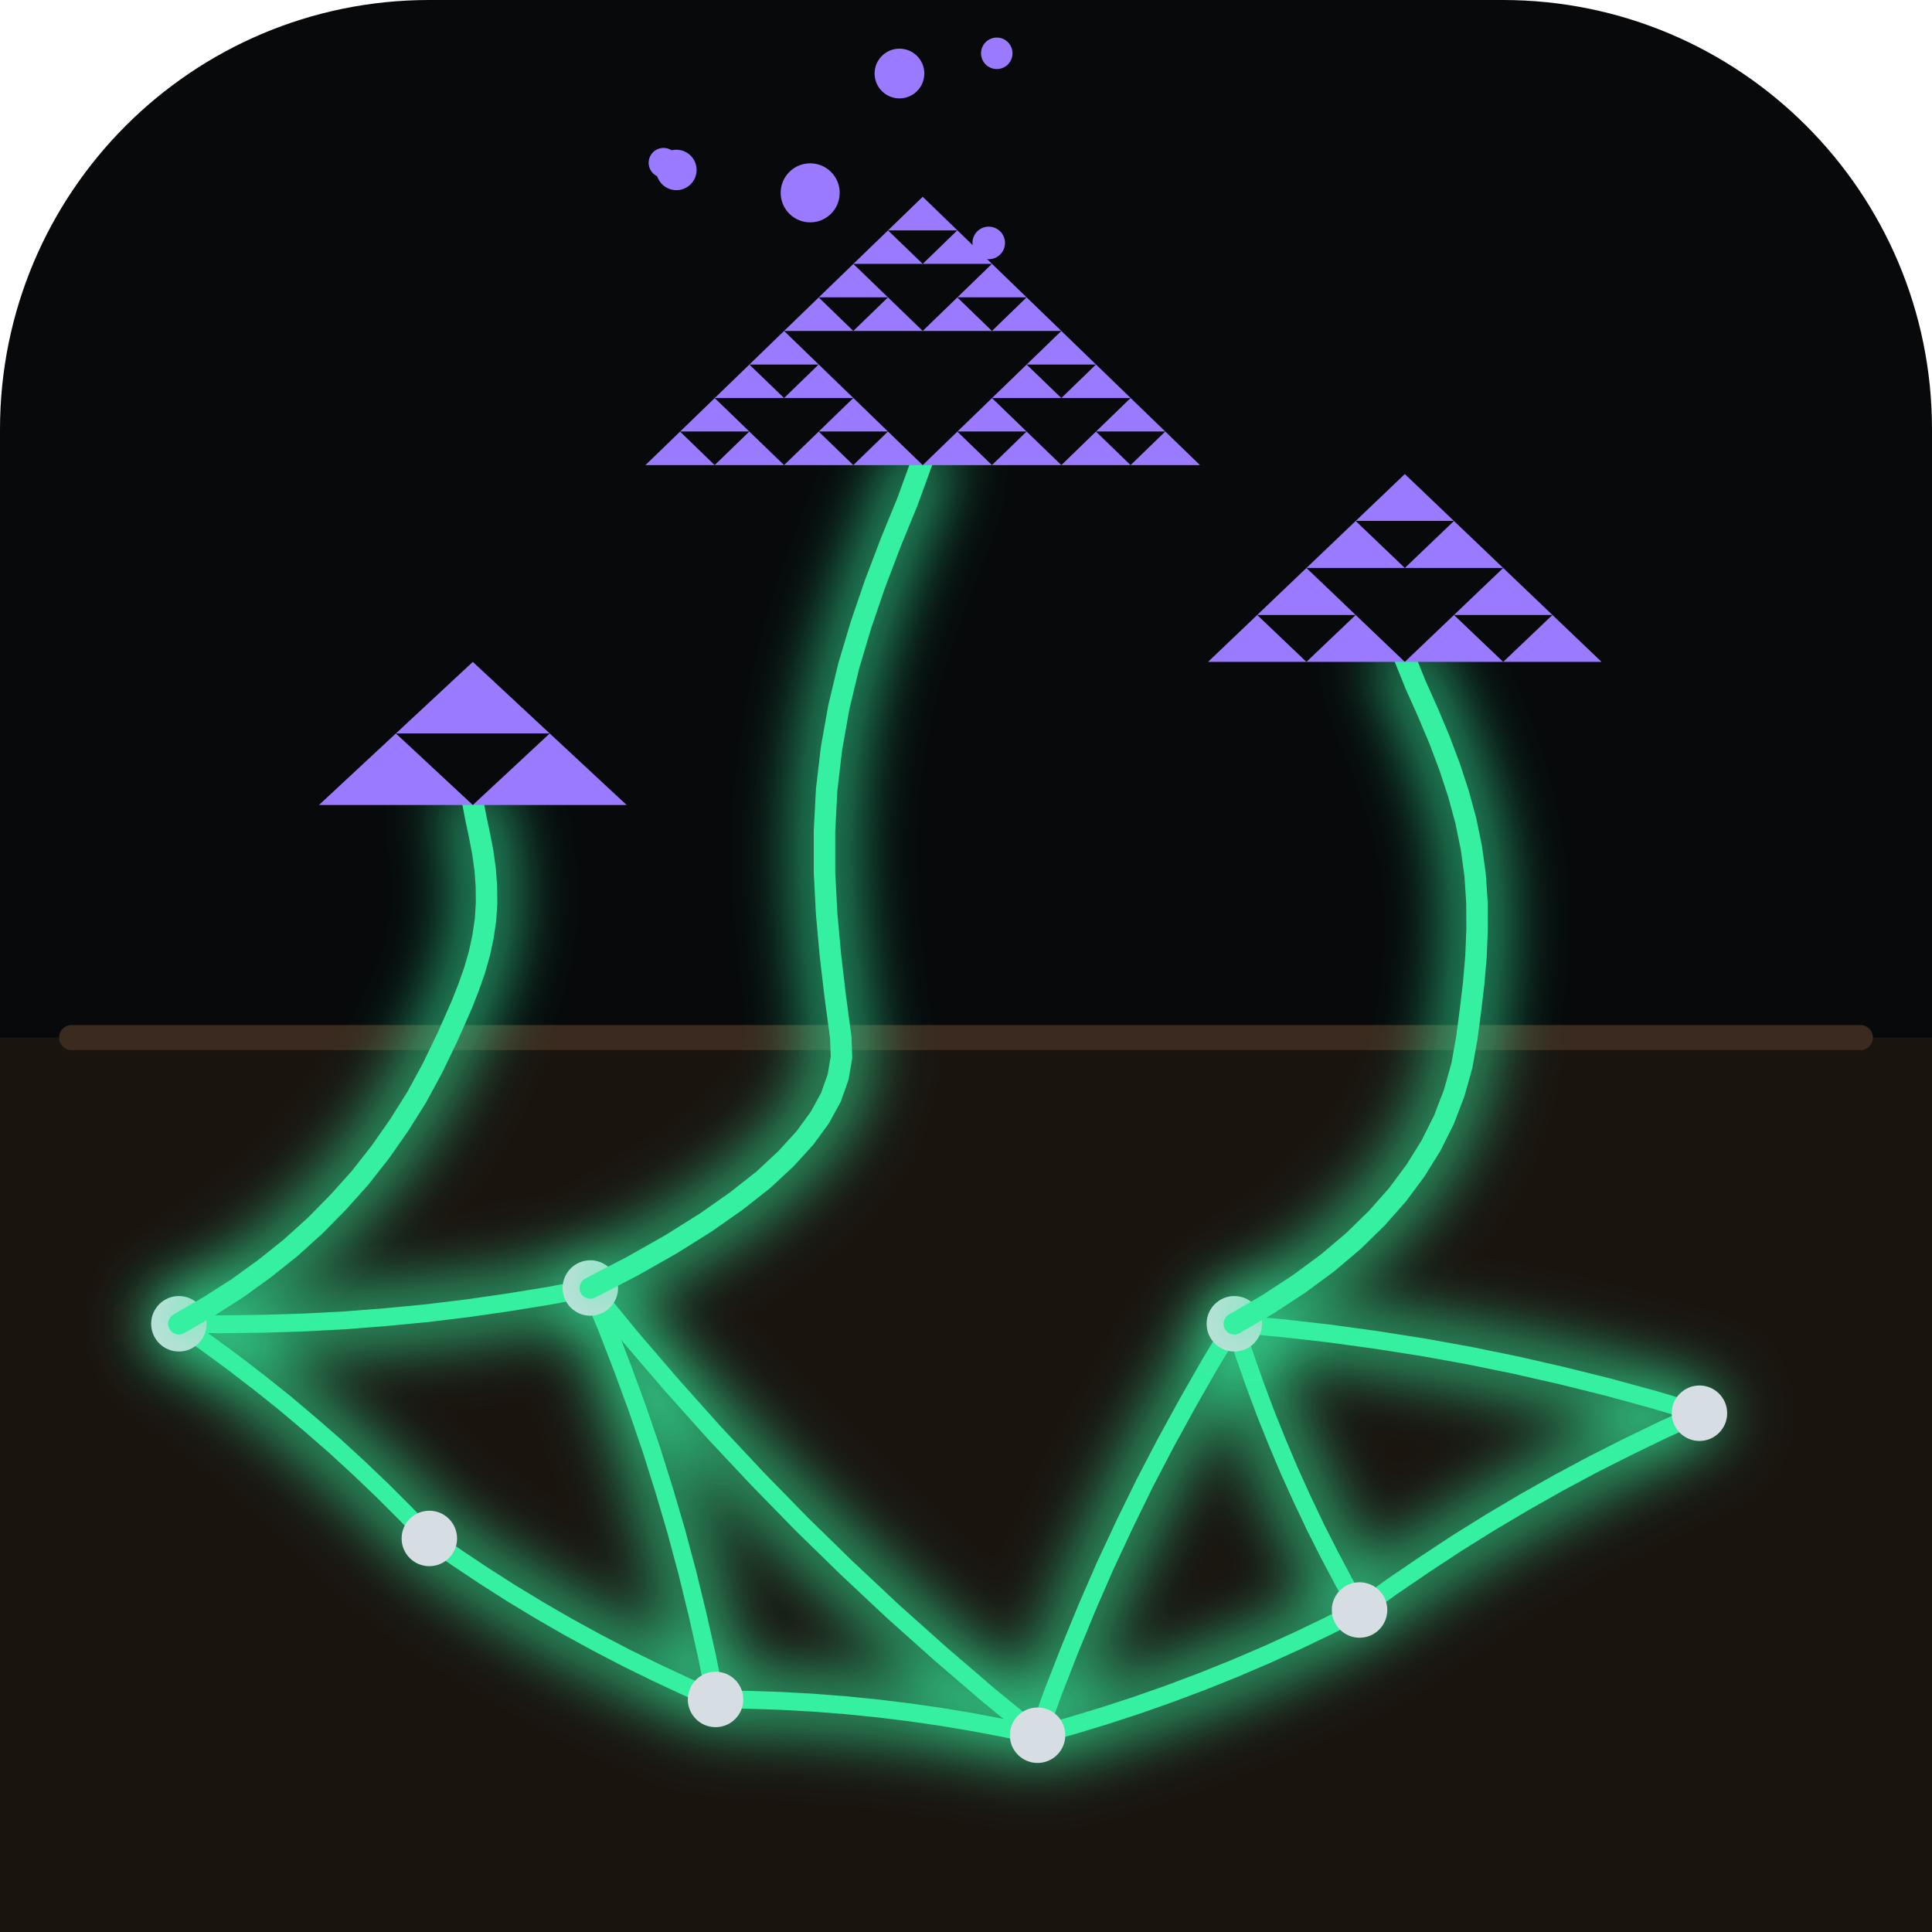
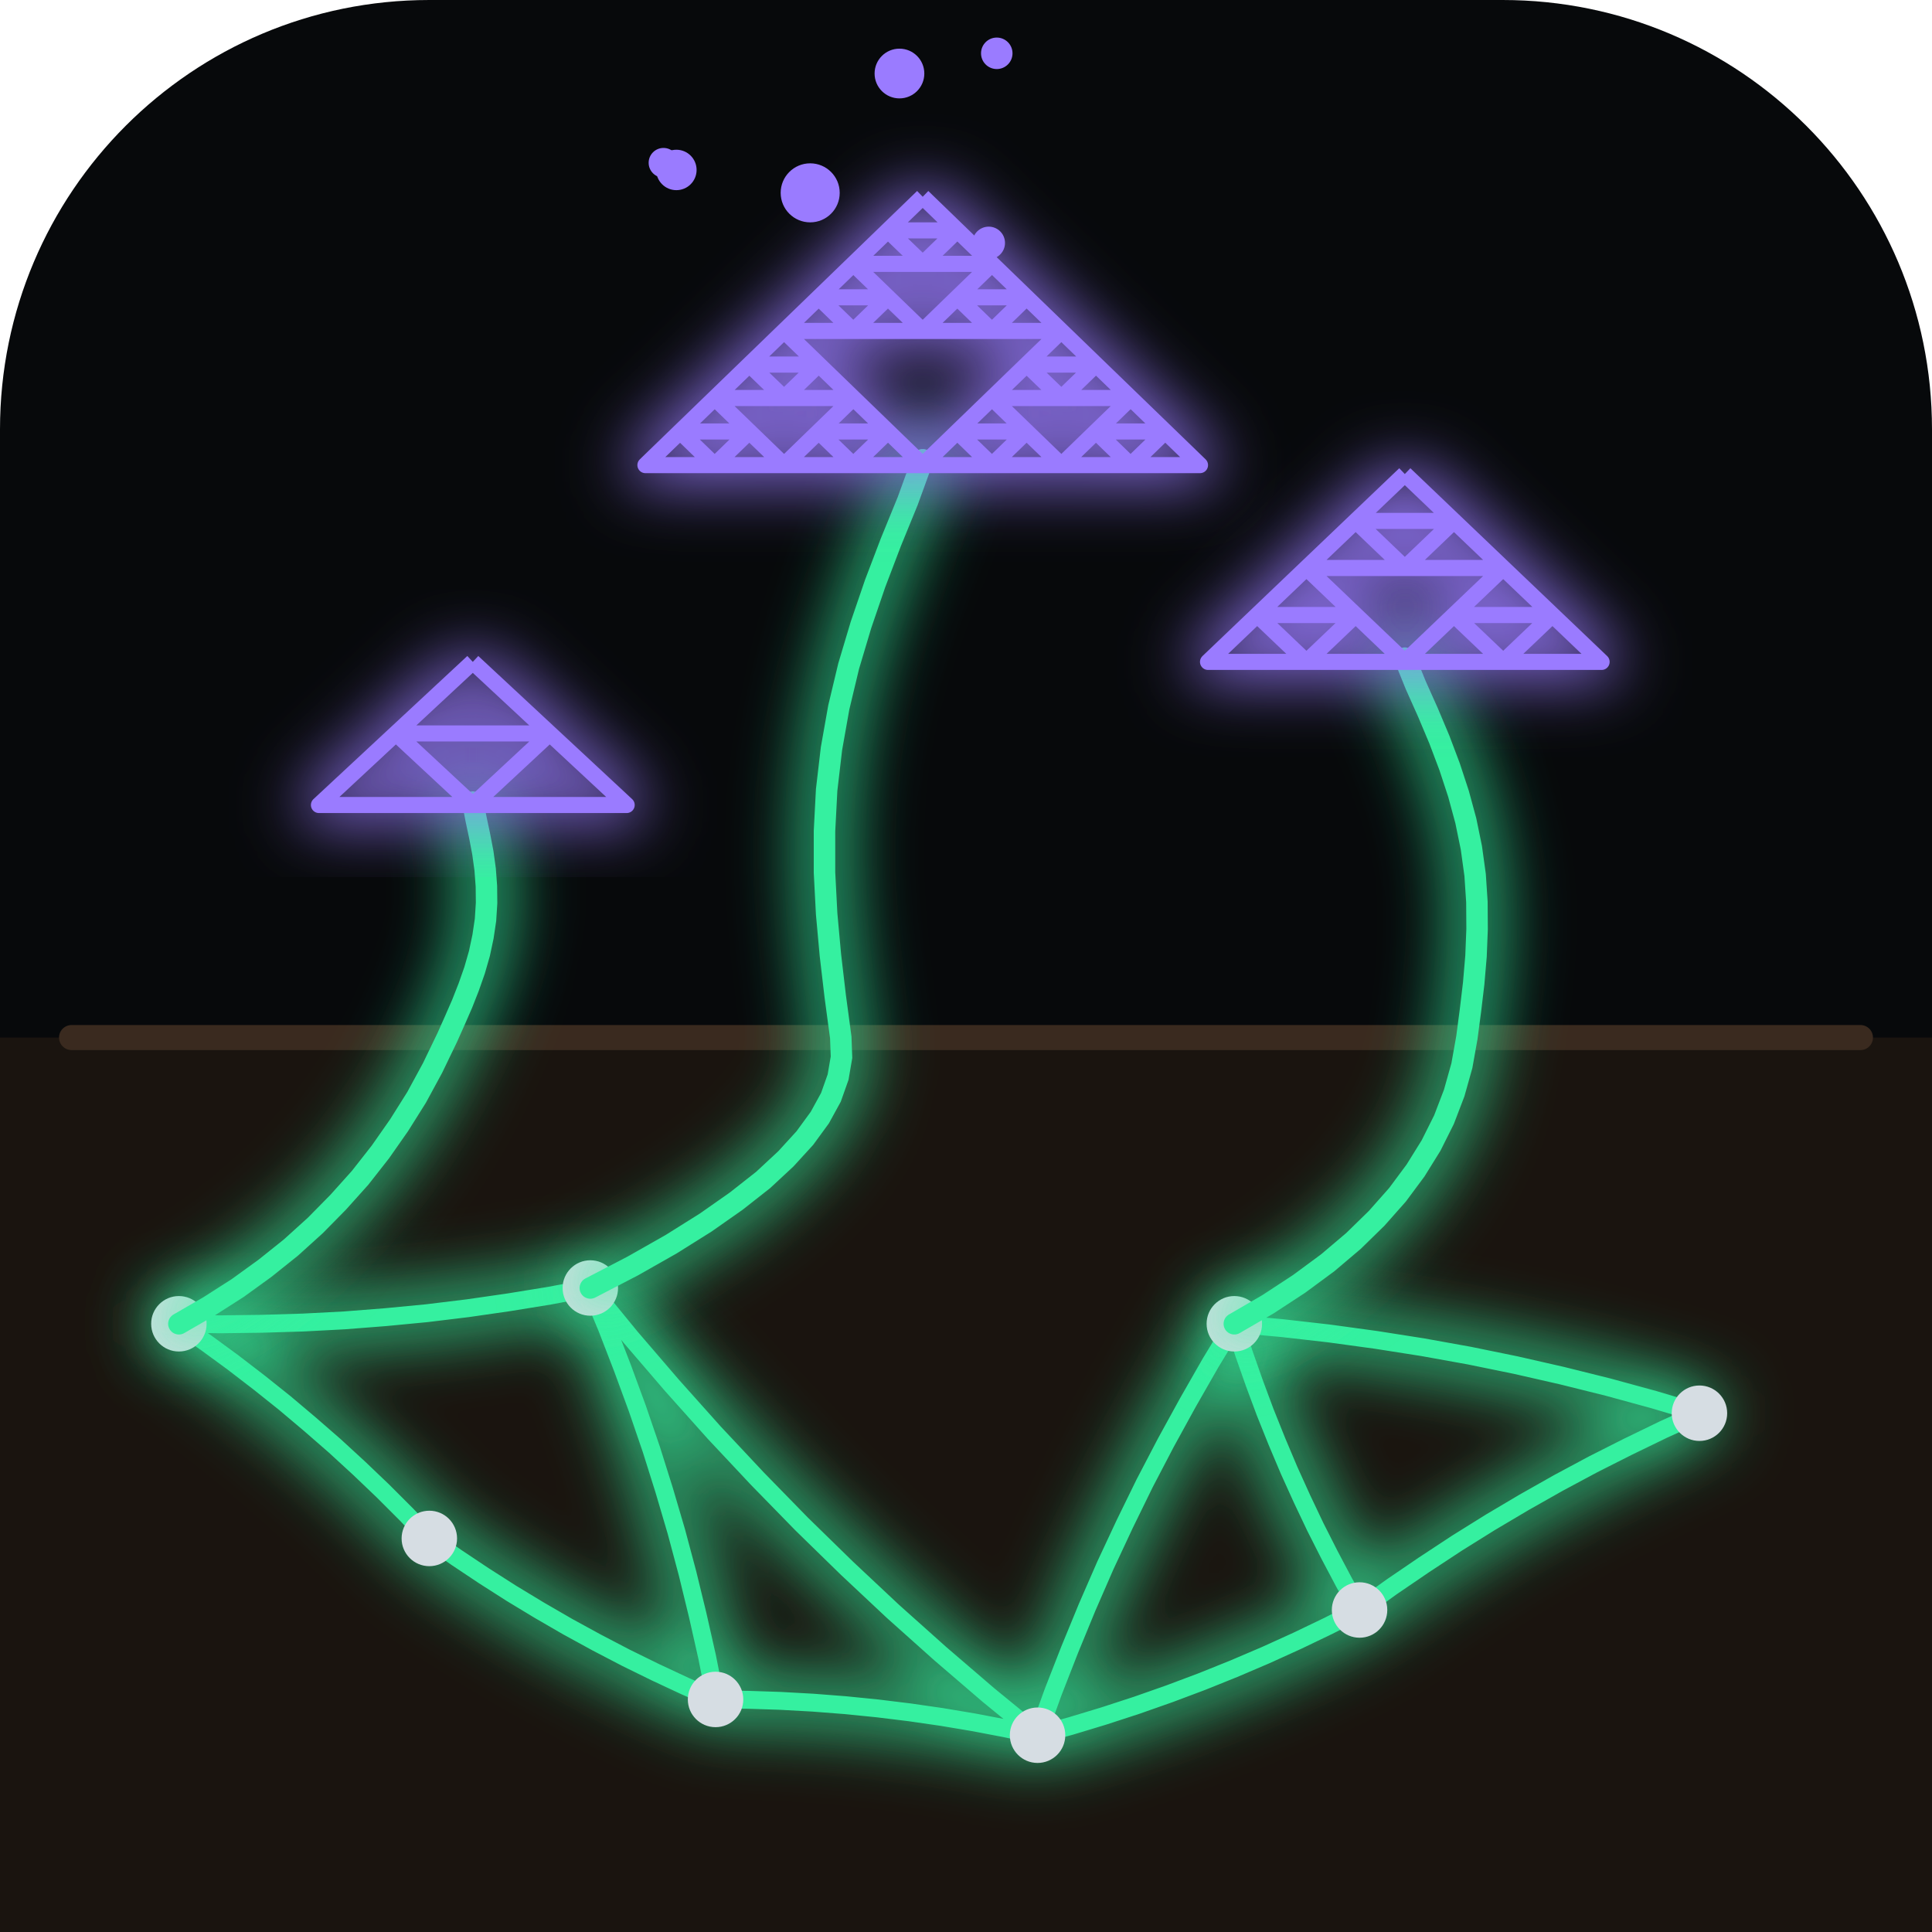
<svg xmlns="http://www.w3.org/2000/svg" viewBox="0 0 108 108" width="512" height="512">
  <defs>
    <filter id="g" x="-50%" y="-50%" width="200%" height="200%">
      <feGaussianBlur stdDeviation="1.8" />
    </filter>
  </defs>
  <rect width="108" height="108" rx="24" fill="#07090B" />
  <path d="M 0 58.0 L 108 58.0 L 108 108 L 0 108 Z" fill="#1A140F" />
  <g filter="url(#g)" opacity="0.85">
    <path d="M 10.00 74.00 L 11.52 75.06 L 13.01 76.15 L 14.48 77.28 L 15.92 78.43 L 17.33 79.62 L 18.72 80.83 L 20.08 82.08 L 21.41 83.35 L 22.72 84.66 L 24.00 86.00 M 24.00 86.00 L 25.51 87.06 L 27.04 88.08 L 28.59 89.07 L 30.16 90.02 L 31.75 90.94 L 33.36 91.82 L 34.99 92.67 L 36.64 93.48 L 38.31 94.26 L 40.00 95.00 M 40.00 95.00 L 41.82 95.02 L 43.64 95.08 L 45.45 95.18 L 47.25 95.32 L 49.05 95.50 L 50.85 95.72 L 52.65 95.98 L 54.44 96.28 L 56.22 96.62 L 58.00 97.00 M 58.00 97.00 L 59.87 96.48 L 61.72 95.92 L 63.56 95.32 L 65.38 94.68 L 67.19 94.00 L 68.98 93.28 L 70.76 92.52 L 72.52 91.72 L 74.27 90.88 L 76.00 90.00 M 76.00 90.00 L 77.79 88.71 L 79.61 87.47 L 81.45 86.26 L 83.31 85.10 L 85.20 83.98 L 87.11 82.90 L 89.05 81.86 L 91.01 80.87 L 92.99 79.91 L 95.00 79.00 M 10.00 74.00 L 12.32 74.03 L 14.64 74.00 L 16.95 73.93 L 19.25 73.81 L 21.55 73.63 L 23.85 73.41 L 26.15 73.13 L 28.44 72.80 L 30.72 72.43 L 33.00 72.00 M 33.00 72.00 L 33.93 74.23 L 34.80 76.48 L 35.63 78.74 L 36.41 81.02 L 37.13 83.31 L 37.81 85.62 L 38.43 87.94 L 39.00 90.28 L 39.53 92.63 L 40.00 95.00 M 33.00 72.00 L 35.25 74.75 L 37.56 77.44 L 39.92 80.08 L 42.34 82.66 L 44.81 85.19 L 47.34 87.66 L 49.92 90.08 L 52.56 92.44 L 55.25 94.75 L 58.00 97.00 M 58.00 97.00 L 58.87 94.59 L 59.80 92.21 L 60.77 89.85 L 61.79 87.51 L 62.87 85.20 L 63.99 82.91 L 65.17 80.65 L 66.40 78.41 L 67.67 76.19 L 69.00 74.00 M 69.00 74.00 L 69.54 75.67 L 70.12 77.32 L 70.73 78.96 L 71.38 80.58 L 72.06 82.19 L 72.78 83.78 L 73.53 85.36 L 74.32 86.92 L 75.14 88.47 L 76.00 90.00 M 69.00 74.00 L 71.65 74.24 L 74.29 74.54 L 76.92 74.90 L 79.53 75.31 L 82.14 75.78 L 84.73 76.31 L 87.32 76.90 L 89.89 77.54 L 92.45 78.24 L 95.00 79.00" stroke="#35F0A0" stroke-width="2.6" fill="none" stroke-linecap="round" />
  </g>
  <path d="M 10.00 74.00 L 11.52 75.06 L 13.01 76.15 L 14.48 77.28 L 15.92 78.43 L 17.33 79.62 L 18.72 80.83 L 20.08 82.08 L 21.41 83.35 L 22.72 84.66 L 24.00 86.00 M 24.00 86.00 L 25.51 87.06 L 27.04 88.08 L 28.59 89.07 L 30.16 90.02 L 31.75 90.94 L 33.36 91.82 L 34.99 92.67 L 36.64 93.48 L 38.31 94.26 L 40.00 95.00 M 40.00 95.00 L 41.82 95.02 L 43.64 95.08 L 45.45 95.18 L 47.25 95.32 L 49.05 95.50 L 50.85 95.72 L 52.65 95.98 L 54.44 96.28 L 56.22 96.62 L 58.00 97.00 M 58.00 97.00 L 59.87 96.48 L 61.72 95.92 L 63.56 95.32 L 65.38 94.68 L 67.19 94.00 L 68.98 93.28 L 70.76 92.52 L 72.52 91.72 L 74.27 90.88 L 76.00 90.00 M 76.00 90.00 L 77.79 88.71 L 79.61 87.47 L 81.45 86.26 L 83.31 85.10 L 85.20 83.98 L 87.11 82.90 L 89.05 81.86 L 91.01 80.87 L 92.99 79.91 L 95.00 79.00 M 10.00 74.00 L 12.32 74.03 L 14.64 74.00 L 16.95 73.93 L 19.25 73.81 L 21.55 73.63 L 23.85 73.41 L 26.15 73.13 L 28.44 72.80 L 30.72 72.43 L 33.00 72.00 M 33.00 72.00 L 33.93 74.23 L 34.80 76.48 L 35.63 78.74 L 36.41 81.02 L 37.13 83.31 L 37.81 85.62 L 38.43 87.94 L 39.00 90.28 L 39.53 92.63 L 40.00 95.00 M 33.00 72.00 L 35.25 74.75 L 37.56 77.44 L 39.92 80.08 L 42.34 82.66 L 44.81 85.19 L 47.34 87.66 L 49.92 90.08 L 52.56 92.44 L 55.25 94.75 L 58.00 97.00 M 58.00 97.00 L 58.87 94.59 L 59.80 92.21 L 60.77 89.85 L 61.79 87.51 L 62.87 85.20 L 63.99 82.91 L 65.17 80.65 L 66.40 78.41 L 67.67 76.19 L 69.00 74.00 M 69.00 74.00 L 69.54 75.67 L 70.12 77.32 L 70.73 78.96 L 71.38 80.58 L 72.06 82.19 L 72.78 83.78 L 73.53 85.36 L 74.32 86.92 L 75.14 88.47 L 76.00 90.00 M 69.00 74.00 L 71.65 74.24 L 74.29 74.54 L 76.92 74.90 L 79.53 75.31 L 82.14 75.78 L 84.73 76.31 L 87.32 76.90 L 89.89 77.54 L 92.45 78.24 L 95.00 79.00" stroke="#35F0A0" stroke-width="1.0" fill="none" stroke-linecap="round" />
  <circle cx="10.00" cy="74.00" r="1.55" fill="#D6DDE3" />
  <circle cx="24.00" cy="86.00" r="1.55" fill="#D6DDE3" />
  <circle cx="40.00" cy="95.00" r="1.55" fill="#D6DDE3" />
  <circle cx="58.00" cy="97.00" r="1.55" fill="#D6DDE3" />
  <circle cx="76.00" cy="90.00" r="1.55" fill="#D6DDE3" />
  <circle cx="95.00" cy="79.00" r="1.55" fill="#D6DDE3" />
  <circle cx="33.00" cy="72.00" r="1.55" fill="#D6DDE3" />
  <circle cx="69.00" cy="74.00" r="1.55" fill="#D6DDE3" />
  <path d="M 4 58.0 L 104 58.0" stroke="#3A2A1F" stroke-width="1.4" stroke-linecap="round" />
  <g filter="url(#g)" opacity="0.85">
    <path d="M 78.53 36.79 L 79.14 38.30 L 79.82 39.82 L 80.46 41.34 L 81.03 42.85 L 81.53 44.37 L 81.94 45.88 L 82.25 47.39 L 82.46 48.91 L 82.56 50.42 L 82.57 51.94 L 82.51 53.45 L 82.38 54.97 L 82.20 56.48 L 82.00 58.00 L 81.72 59.57 L 81.29 61.10 L 80.72 62.59 L 80.00 64.03 L 79.13 65.43 L 78.12 66.79 L 76.96 68.10 L 75.66 69.37 L 74.22 70.59 L 72.62 71.77 L 70.88 72.91 L 69.00 74.00" stroke="#35F0A0" stroke-width="2.6" fill="none" stroke-linecap="round" />
  </g>
  <path d="M 78.53 36.79 L 79.14 38.30 L 79.82 39.82 L 80.46 41.34 L 81.03 42.85 L 81.53 44.37 L 81.94 45.88 L 82.25 47.39 L 82.46 48.91 L 82.56 50.42 L 82.57 51.94 L 82.51 53.45 L 82.38 54.97 L 82.20 56.48 L 82.00 58.00 L 81.72 59.57 L 81.29 61.10 L 80.72 62.59 L 80.00 64.03 L 79.13 65.43 L 78.12 66.79 L 76.96 68.10 L 75.66 69.37 L 74.22 70.59 L 72.62 71.77 L 70.88 72.91 L 69.00 74.00" stroke="#35F0A0" stroke-width="1.2" fill="none" stroke-linecap="round" />
-   <path d="M 78.53 26.50 L 67.53 37.00 L 89.53 37.00 Z" fill="#9A7BFF" />
-   <path d="M 73.03 31.75 L 78.53 37.00 L 84.03 31.75 Z" fill="#07090B" />
-   <path d="M 75.78 29.12 L 78.53 31.75 L 81.28 29.12 Z" fill="#07090B" />
-   <path d="M 70.28 34.38 L 73.03 37.00 L 75.78 34.38 Z" fill="#07090B" />
-   <path d="M 81.28 34.38 L 84.03 37.00 L 86.78 34.38 Z" fill="#07090B" />
+   <g filter="url(#g)" opacity="0.8">
+     <path d="M 78.53 26.50 L 67.53 37.00 L 89.53 37.00 L 78.53 26.50 M 73.03 31.75 L 78.53 37.00 L 84.03 31.75 L 73.03 31.75 M 75.78 29.12 L 78.53 31.75 L 81.28 29.12 L 75.78 29.12 M 70.28 34.38 L 73.03 37.00 L 75.78 34.38 L 70.28 34.38 M 81.28 34.38 L 84.03 37.00 L 86.78 34.38 L 81.28 34.38" stroke="#9A7BFF" stroke-width="2.2" fill="none" stroke-linejoin="round" />
+   </g>
+   <path d="M 78.53 26.50 L 67.53 37.00 L 89.53 37.00 L 78.53 26.50 M 73.03 31.75 L 78.53 37.00 L 84.03 31.75 L 73.03 31.75 M 75.78 29.12 L 78.53 31.75 L 81.28 29.12 L 75.78 29.12 M 70.28 34.38 L 73.03 37.00 L 75.78 34.38 L 70.28 34.38 M 81.28 34.38 L 84.03 37.00 L 86.78 34.38 L 81.28 34.38" stroke="#9A7BFF" stroke-width="0.9" fill="none" stroke-linejoin="round" />
  <g filter="url(#g)" opacity="0.85">
    <path d="M 26.43 44.84 L 26.61 45.78 L 26.81 46.72 L 26.99 47.66 L 27.12 48.60 L 27.19 49.54 L 27.20 50.48 L 27.14 51.42 L 27.00 52.36 L 26.80 53.30 L 26.53 54.24 L 26.20 55.18 L 25.83 56.12 L 25.42 57.06 L 25.00 58.00 L 24.18 59.70 L 23.29 61.34 L 22.31 62.90 L 21.26 64.40 L 20.13 65.84 L 18.91 67.20 L 17.63 68.50 L 16.26 69.74 L 14.81 70.90 L 13.29 72.00 L 11.68 73.03 L 10.00 74.00" stroke="#35F0A0" stroke-width="2.6" fill="none" stroke-linecap="round" />
  </g>
  <path d="M 26.43 44.84 L 26.61 45.78 L 26.81 46.72 L 26.99 47.66 L 27.12 48.60 L 27.19 49.54 L 27.20 50.48 L 27.14 51.42 L 27.00 52.36 L 26.80 53.30 L 26.53 54.24 L 26.20 55.18 L 25.83 56.12 L 25.42 57.06 L 25.00 58.00 L 24.18 59.70 L 23.29 61.34 L 22.31 62.90 L 21.26 64.40 L 20.13 65.84 L 18.91 67.20 L 17.63 68.50 L 16.26 69.74 L 14.81 70.90 L 13.29 72.00 L 11.68 73.03 L 10.00 74.00" stroke="#35F0A0" stroke-width="1.2" fill="none" stroke-linecap="round" />
-   <path d="M 26.43 37.00 L 17.83 45.00 L 35.03 45.00 Z" fill="#9A7BFF" />
-   <path d="M 22.13 41.00 L 26.43 45.00 L 30.73 41.00 Z" fill="#07090B" />
+   <g filter="url(#g)" opacity="0.8">
+     <path d="M 26.43 37.00 L 17.83 45.00 L 35.03 45.00 L 26.43 37.00 M 22.13 41.00 L 26.43 45.00 L 30.73 41.00 L 22.13 41.00" stroke="#9A7BFF" stroke-width="2.2" fill="none" stroke-linejoin="round" />
+   </g>
+   <path d="M 26.43 37.00 L 17.83 45.00 L 35.03 45.00 L 26.43 37.00 M 22.13 41.00 L 26.43 45.00 L 30.73 41.00 L 22.13 41.00" stroke="#9A7BFF" stroke-width="0.9" fill="none" stroke-linejoin="round" />
  <g filter="url(#g)" opacity="0.85">
    <path d="M 51.58 25.70 L 50.74 28.01 L 49.80 30.31 L 48.92 32.62 L 48.13 34.93 L 47.44 37.24 L 46.89 39.54 L 46.48 41.85 L 46.21 44.16 L 46.09 46.46 L 46.09 48.77 L 46.21 51.08 L 46.42 53.39 L 46.69 55.69 L 47.00 58.00 L 47.04 59.10 L 46.85 60.21 L 46.45 61.34 L 45.83 62.47 L 44.99 63.62 L 43.93 64.78 L 42.66 65.96 L 41.16 67.14 L 39.45 68.34 L 37.52 69.55 L 35.37 70.77 L 33.00 72.00" stroke="#35F0A0" stroke-width="2.6" fill="none" stroke-linecap="round" />
  </g>
  <path d="M 51.58 25.70 L 50.74 28.01 L 49.80 30.31 L 48.92 32.62 L 48.13 34.93 L 47.44 37.24 L 46.89 39.54 L 46.48 41.85 L 46.21 44.16 L 46.09 46.46 L 46.09 48.77 L 46.21 51.08 L 46.42 53.39 L 46.69 55.69 L 47.00 58.00 L 47.04 59.10 L 46.85 60.21 L 46.45 61.34 L 45.83 62.47 L 44.99 63.62 L 43.93 64.78 L 42.66 65.96 L 41.16 67.14 L 39.45 68.34 L 37.52 69.55 L 35.37 70.77 L 33.00 72.00" stroke="#35F0A0" stroke-width="1.2" fill="none" stroke-linecap="round" />
-   <path d="M 51.58 11.00 L 36.08 26.00 L 67.08 26.00 Z" fill="#9A7BFF" />
-   <path d="M 43.83 18.50 L 51.58 26.00 L 59.33 18.50 Z" fill="#07090B" />
-   <path d="M 47.70 14.75 L 51.58 18.50 L 55.45 14.75 Z" fill="#07090B" />
-   <path d="M 49.64 12.88 L 51.58 14.75 L 53.51 12.88 Z" fill="#07090B" />
-   <path d="M 45.76 16.62 L 47.70 18.50 L 49.64 16.62 Z" fill="#07090B" />
-   <path d="M 53.51 16.62 L 55.45 18.50 L 57.39 16.62 Z" fill="#07090B" />
-   <path d="M 39.95 22.25 L 43.83 26.00 L 47.70 22.25 Z" fill="#07090B" />
-   <path d="M 41.89 20.38 L 43.83 22.25 L 45.76 20.38 Z" fill="#07090B" />
-   <path d="M 38.01 24.12 L 39.95 26.00 L 41.89 24.12 Z" fill="#07090B" />
-   <path d="M 45.76 24.12 L 47.70 26.00 L 49.64 24.12 Z" fill="#07090B" />
-   <path d="M 55.45 22.25 L 59.33 26.00 L 63.20 22.25 Z" fill="#07090B" />
-   <path d="M 57.39 20.38 L 59.33 22.25 L 61.26 20.38 Z" fill="#07090B" />
-   <path d="M 53.51 24.12 L 55.45 26.00 L 57.39 24.12 Z" fill="#07090B" />
-   <path d="M 61.26 24.12 L 63.20 26.00 L 65.14 24.12 Z" fill="#07090B" />
+   <g filter="url(#g)" opacity="0.8">
+     <path d="M 51.58 11.00 L 36.08 26.00 L 67.08 26.00 L 51.58 11.00 M 43.83 18.50 L 51.58 26.00 L 59.33 18.50 L 43.83 18.50 M 47.70 14.75 L 51.58 18.50 L 55.45 14.75 L 47.70 14.75 M 49.64 12.88 L 51.58 14.75 L 53.51 12.88 L 49.64 12.88 M 45.76 16.62 L 47.70 18.50 L 49.64 16.62 L 45.76 16.62 M 53.51 16.62 L 55.45 18.50 L 57.39 16.62 L 53.51 16.62 M 39.95 22.25 L 43.83 26.00 L 47.70 22.25 L 39.95 22.25 M 41.89 20.38 L 43.83 22.25 L 45.76 20.38 L 41.89 20.38 M 38.01 24.12 L 39.95 26.00 L 41.89 24.12 L 38.01 24.12 M 45.76 24.12 L 47.70 26.00 L 49.64 24.12 L 45.76 24.12 M 55.45 22.25 L 59.33 26.00 L 63.20 22.25 L 55.45 22.25 M 57.39 20.38 L 59.33 22.25 L 61.26 20.38 L 57.39 20.38 M 53.51 24.12 L 55.45 26.00 L 57.39 24.12 L 53.51 24.12 M 61.26 24.12 L 63.20 26.00 L 65.14 24.12 L 61.26 24.12" stroke="#9A7BFF" stroke-width="2.2" fill="none" stroke-linejoin="round" />
+   </g>
+   <path d="M 51.58 11.00 L 36.08 26.00 L 67.08 26.00 L 51.58 11.00 M 43.83 18.50 L 51.58 26.00 L 59.33 18.50 L 43.83 18.50 M 47.70 14.75 L 51.58 18.50 L 55.45 14.75 L 47.70 14.75 M 49.64 12.88 L 51.58 14.75 L 53.51 12.88 L 49.64 12.88 M 45.76 16.62 L 47.70 18.50 L 49.64 16.62 L 45.76 16.62 M 53.51 16.62 L 55.45 18.50 L 57.39 16.62 L 53.51 16.62 M 39.95 22.25 L 43.83 26.00 L 47.70 22.25 L 39.95 22.25 M 41.89 20.38 L 43.83 22.25 L 45.76 20.38 L 41.89 20.38 M 38.01 24.12 L 39.95 26.00 L 41.89 24.12 L 38.01 24.12 M 45.76 24.12 L 47.70 26.00 L 49.64 24.12 L 45.76 24.12 M 55.45 22.25 L 59.33 26.00 L 63.20 22.25 L 55.45 22.25 M 57.39 20.38 L 59.33 22.25 L 61.26 20.38 L 57.39 20.38 M 53.51 24.12 L 55.45 26.00 L 57.39 24.12 L 53.51 24.12 M 61.26 24.12 L 63.20 26.00 L 65.14 24.12 L 61.26 24.12" stroke="#9A7BFF" stroke-width="0.9" fill="none" stroke-linejoin="round" />
  <circle cx="50.28" cy="4.11" r="1.39" fill="#9A7BFF" />
  <circle cx="37.81" cy="9.50" r="1.13" fill="#9A7BFF" />
  <circle cx="37.09" cy="9.10" r="0.83" fill="#9A7BFF" />
  <circle cx="55.72" cy="2.98" r="0.88" fill="#9A7BFF" />
  <circle cx="55.27" cy="13.58" r="0.91" fill="#9A7BFF" />
  <circle cx="45.29" cy="10.78" r="1.65" fill="#9A7BFF" />
</svg>
